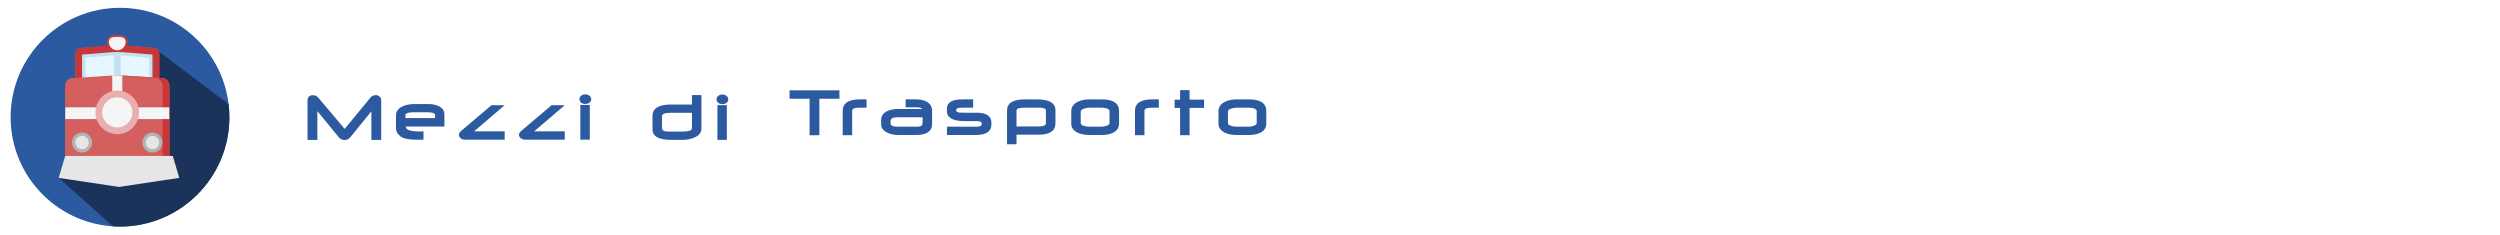
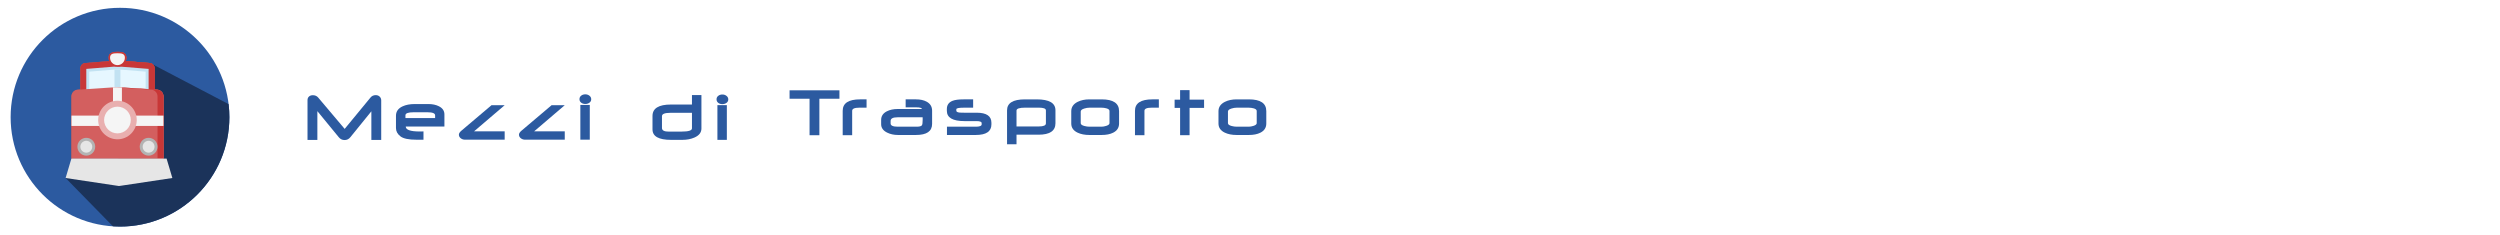
<svg xmlns="http://www.w3.org/2000/svg" version="1.1" id="Layer_1" x="0px" y="0px" viewBox="0 0 640 60" xml:space="preserve" width="640" height="60">
  <defs id="defs53">










	
	






		
		
		
	
	
	

	
	
	

	
	
</defs>
  <g id="g20">
</g>
  <g id="g22">
</g>
  <g id="g24">
</g>
  <g id="g26">
</g>
  <g id="g28">
</g>
  <g id="g30">
</g>
  <g id="g32">
</g>
  <g id="g34">
</g>
  <g id="g36">
</g>
  <g id="g38">
</g>
  <g id="g40">
</g>
  <g id="g42">
</g>
  <g id="g44">
</g>
  <g id="g46">
</g>
  <g id="g48">
</g>
  <g id="g20-3" transform="translate(-233.9404,-71.36002)">
</g>
  <g id="g22-5" transform="translate(-233.9404,-71.36002)">
</g>
  <g id="g24-6" transform="translate(-233.9404,-71.36002)">
</g>
  <g id="g26-2" transform="translate(-233.9404,-71.36002)">
</g>
  <g id="g28-9" transform="translate(-233.9404,-71.36002)">
</g>
  <g id="g30-1" transform="translate(-233.9404,-71.36002)">
</g>
  <g id="g32-2" transform="translate(-233.9404,-71.36002)">
</g>
  <g id="g34-7" transform="translate(-233.9404,-71.36002)">
</g>
  <g id="g36-0" transform="translate(-233.9404,-71.36002)">
</g>
  <g id="g38-9" transform="translate(-233.9404,-71.36002)">
</g>
  <g id="g40-3" transform="translate(-233.9404,-71.36002)">
</g>
  <g id="g42-6" transform="translate(-233.9404,-71.36002)">
</g>
  <g id="g44-0" transform="translate(-233.9404,-71.36002)">
</g>
  <g id="g46-6" transform="translate(-233.9404,-71.36002)">
</g>
  <g id="g48-2" transform="translate(-233.9404,-71.36002)">
</g>
  <g id="g1038" transform="matrix(0.1147234,0,0,0.1147234,-320.9856,1.471168)">
</g>
  <g id="g1040" transform="matrix(0.1147234,0,0,0.1147234,-320.9856,1.471168)">
</g>
  <g id="g1042" transform="matrix(0.1147234,0,0,0.1147234,-320.9856,1.471168)">
</g>
  <g id="g1044" transform="matrix(0.1147234,0,0,0.1147234,-320.9856,1.471168)">
</g>
  <g id="g1046" transform="matrix(0.1147234,0,0,0.1147234,-320.9856,1.471168)">
</g>
  <g id="g1048" transform="matrix(0.1147234,0,0,0.1147234,-320.9856,1.471168)">
</g>
  <g id="g1050" transform="matrix(0.1147234,0,0,0.1147234,-320.9856,1.471168)">
</g>
  <g id="g1052" transform="matrix(0.1147234,0,0,0.1147234,-320.9856,1.471168)">
</g>
  <g id="g1054" transform="matrix(0.1147234,0,0,0.1147234,-320.9856,1.471168)">
</g>
  <g id="g1056" transform="matrix(0.1147234,0,0,0.1147234,-320.9856,1.471168)">
</g>
  <g id="g1058" transform="matrix(0.1147234,0,0,0.1147234,-320.9856,1.471168)">
</g>
  <g id="g1060" transform="matrix(0.1147234,0,0,0.1147234,-320.9856,1.471168)">
</g>
  <g id="g1062" transform="matrix(0.1147234,0,0,0.1147234,-320.9856,1.471168)">
</g>
  <g id="g1064" transform="matrix(0.1147234,0,0,0.1147234,-320.9856,1.471168)">
</g>
  <g id="g1066" transform="matrix(0.1147234,0,0,0.1147234,-320.9856,1.471168)">
</g>
  <g id="g5568" transform="translate(-30.2535,-162.4985)">
    <g id="g5518" transform="translate(0,1.07367)">
      <path d="m 127.845,197.25 h -2.523 v -7.328 l -5.386,6.639 q -0.582,0.716 -1.467,0.716 -0.904,0 -1.485,-0.716 l -5.485,-6.684 v 7.364 l -2.523,0.009 v -10.182 q 0,-0.591 0.376,-0.931 0.385,-0.34 0.984,-0.34 0.868,0 1.378,0.608 l 6.773,8.017 6.612,-8.026 q 0.51,-0.617 1.342,-0.617 0.617,0 1.011,0.385 0.394,0.376 0.394,0.984 z" id="path3486" style="font-size:18.324px;font-family:Neuropolitical;-inkscape-font-specification:Neuropolitical;letter-spacing:2.945px;fill:#2c5aa0;stroke-width:1.963;stroke-linecap:round;stroke-linejoin:round" />
      <path d="m 144.023,193.823 h -9.896 q 0,1.262 3.552,1.262 0.233,0 0.564,-0.009 0.331,-0.009 0.421,-0.009 v 2.129 h -1.763 q -3.015,0 -4.125,-0.859 -1.154,-0.886 -1.154,-2.129 v -3.158 q 0,-1.619 1.691,-2.398 1.271,-0.591 3.105,-0.591 h 3.525 q 1.539,0 2.657,0.564 1.423,0.707 1.423,2.085 z m -2.38,-2.174 v -0.698 q 0,-0.787 -1.986,-0.787 h -3.525 q -2.085,0 -2.085,0.769 v 0.716 z" id="path3483" style="font-size:18.324px;font-family:Neuropolitical;-inkscape-font-specification:Neuropolitical;letter-spacing:2.945px;fill:#2c5aa0;stroke-width:1.963;stroke-linecap:round;stroke-linejoin:round" />
      <path d="m 159.449,197.187 h -10.155 q -0.591,0 -1.056,-0.34 -0.51,-0.376 -0.51,-0.948 0,-0.465 0.626,-1.002 l 7.721,-6.54 h 3.373 l -7.838,6.693 h 7.838 z" id="path3480" style="font-size:18.324px;font-family:Neuropolitical;-inkscape-font-specification:Neuropolitical;letter-spacing:2.945px;fill:#2c5aa0;stroke-width:1.963;stroke-linecap:round;stroke-linejoin:round" />
      <path d="M 174.831,197.187 H 164.676 q -0.591,0 -1.056,-0.34 -0.51,-0.376 -0.51,-0.948 0,-0.465 0.626,-1.002 l 7.721,-6.54 h 3.373 l -7.838,6.693 h 7.838 z" id="path3477" style="font-size:18.324px;font-family:Neuropolitical;-inkscape-font-specification:Neuropolitical;letter-spacing:2.945px;fill:#2c5aa0;stroke-width:1.963;stroke-linecap:round;stroke-linejoin:round" />
      <path d="m 181.605,186.835 q 0,0.564 -0.492,0.904 -0.429,0.304 -1.02,0.304 -0.599,0 -1.02,-0.304 -0.474,-0.349 -0.474,-0.931 0,-0.582 0.474,-0.922 0.421,-0.313 1.02,-0.313 0.591,0 1.029,0.331 0.483,0.358 0.483,0.931 z m -0.367,10.352 h -2.416 v -8.894 h 2.416 z" id="path3474" style="font-size:18.324px;font-family:Neuropolitical;-inkscape-font-specification:Neuropolitical;letter-spacing:2.945px;fill:#2c5aa0;stroke-width:1.963;stroke-linecap:round;stroke-linejoin:round" />
    </g>
    <g id="g5522" transform="translate(61.70399,-15.17303)">
      <path d="m 148.117,210.57 q 0,1.521 -1.781,2.308 -1.36,0.599 -3.105,0.599 h -2.881 q -4.76,0 -4.76,-2.675 v -3.445 q 0,-2.926 4.733,-2.926 h 5.368 v -2.425 h 2.425 z m -2.425,-0.036 v -3.982 h -5.485 q -2.192,0 -2.192,0.85 v 3.042 q 0,0.939 1.798,0.922 l 3.23,-0.009 q 2.648,0 2.648,-0.823 z" id="path3471" style="font-size:18.324px;font-family:Neuropolitical;-inkscape-font-specification:Neuropolitical;letter-spacing:2.945px;fill:#2c5aa0;stroke-width:1.963;stroke-linecap:round;stroke-linejoin:round" />
      <path d="m 154.99,203.126 q 0,0.564 -0.492,0.904 -0.429,0.304 -1.02,0.304 -0.599,0 -1.02,-0.304 -0.474,-0.349 -0.474,-0.931 0,-0.582 0.474,-0.922 0.421,-0.313 1.02,-0.313 0.591,0 1.029,0.331 0.483,0.358 0.483,0.931 z m -0.367,10.352 h -2.416 v -8.894 h 2.416 z" id="path3468" style="font-size:18.324px;font-family:Neuropolitical;-inkscape-font-specification:Neuropolitical;letter-spacing:2.945px;fill:#2c5aa0;stroke-width:1.963;stroke-linecap:round;stroke-linejoin:round" />
    </g>
    <g id="g5547" transform="translate(148.1139,-29.57953)">
      <path d="m 97.037,217.354 h -5.136 v 9.341 h -2.514 v -9.341 h -5.118 v -2.156 h 12.768 z" id="path3465" style="font-size:18.324px;font-family:Neuropolitical;-inkscape-font-specification:Neuropolitical;letter-spacing:2.945px;fill:#2c5aa0;stroke-width:1.963;stroke-linecap:round;stroke-linejoin:round" />
      <path d="m 103.981,219.644 h -1.861 q -1.825,0 -1.825,0.796 v 6.254 h -2.425 v -6.254 q 0,-2.926 4.474,-2.926 h 1.637 z" id="path3462" style="font-size:18.324px;font-family:Neuropolitical;-inkscape-font-specification:Neuropolitical;letter-spacing:2.945px;fill:#2c5aa0;stroke-width:1.963;stroke-linecap:round;stroke-linejoin:round" />
      <path d="m 120.759,223.787 q 0,2.845 -4.134,2.845 h -4.617 q -1.539,0 -2.765,-0.608 -1.53,-0.761 -1.53,-2.147 v -1.092 q 0,-1.467 1.458,-2.21 1.145,-0.591 2.774,-0.591 h 6.192 q 0,-0.429 -1.512,-0.429 h -2.639 v -2.04 h 2.639 q 1.673,0 2.765,0.608 1.369,0.761 1.369,2.299 z m -2.416,-1.02 v -0.259 l -0.009,-0.403 h -6.433 q -1.763,0 -1.763,0.939 v 0.635 q 0,0.832 1.816,0.832 h 4.867 q 1.065,0 1.324,-0.358 0.197,-0.277 0.197,-1.387 z" id="path3459" style="font-size:18.324px;font-family:Neuropolitical;-inkscape-font-specification:Neuropolitical;letter-spacing:2.945px;fill:#2c5aa0;stroke-width:1.963;stroke-linecap:round;stroke-linejoin:round" />
      <path d="m 135.943,223.912 q 0,2.72 -4.008,2.72 h -7.373 v -2.12 h 7.381 q 1.503,0 1.503,-0.599 v -0.322 q 0,-0.51 -1.342,-0.51 h -3.069 q -4.5,0 -4.5,-2.631 v -0.465 q 0,-1.548 1.494,-2.112 0.939,-0.358 2.8,-0.358 h 2.434 v 2.129 h -2.353 q -1.95,0 -1.95,0.403 v 0.385 q 0,0.385 0.895,0.474 0.242,0.027 1.19,0.027 h 3.132 q 3.767,0 3.767,2.586 z" id="path3456" style="font-size:18.324px;font-family:Neuropolitical;-inkscape-font-specification:Neuropolitical;letter-spacing:2.945px;fill:#2c5aa0;stroke-width:1.963;stroke-linecap:round;stroke-linejoin:round" />
      <path d="m 152.336,223.635 q 0,2.926 -4.348,2.926 h -5.619 v 2.443 h -2.425 v -8.67 q 0,-2.818 4.581,-2.818 h 3.006 q 4.805,0 4.805,2.792 z m -2.443,0.027 v -3.328 q 0,-0.698 -1.834,-0.698 h -3.454 q -2.237,0 -2.237,0.743 v 4.071 h 5.699 q 1.825,0 1.825,-0.787 z" id="path3453" style="font-size:18.324px;font-family:Neuropolitical;-inkscape-font-specification:Neuropolitical;letter-spacing:2.945px;fill:#2c5aa0;stroke-width:1.963;stroke-linecap:round;stroke-linejoin:round" />
      <path d="m 168.621,223.698 q 0,1.593 -1.521,2.353 -1.163,0.582 -2.935,0.582 h -3.14 q -1.772,0 -3.015,-0.591 -1.628,-0.769 -1.628,-2.344 v -3.158 q 0,-1.557 1.619,-2.38 1.279,-0.644 3.015,-0.644 h 3.149 q 4.456,0 4.456,3.006 z m -2.452,-0.089 v -3.123 q 0,-0.465 -0.814,-0.68 -0.564,-0.161 -1.244,-0.161 h -3.069 q -0.653,0 -1.324,0.215 -0.913,0.277 -0.913,0.769 v 2.979 q 0,0.474 0.939,0.725 0.671,0.179 1.306,0.179 h 3.069 q 0.555,0 1.208,-0.206 0.841,-0.268 0.841,-0.698 z" id="path3450" style="font-size:18.324px;font-family:Neuropolitical;-inkscape-font-specification:Neuropolitical;letter-spacing:2.945px;fill:#2c5aa0;stroke-width:1.963;stroke-linecap:round;stroke-linejoin:round" />
      <path d="m 178.805,219.644 h -1.861 q -1.825,0 -1.825,0.796 v 6.254 h -2.425 v -6.254 q 0,-2.926 4.474,-2.926 h 1.637 z" id="path3447" style="font-size:18.324px;font-family:Neuropolitical;-inkscape-font-specification:Neuropolitical;letter-spacing:2.945px;fill:#2c5aa0;stroke-width:1.963;stroke-linecap:round;stroke-linejoin:round" />
      <path d="m 190.384,219.698 h -3.713 v 6.988 h -2.425 v -6.988 h -1.405 v -2.103 h 1.405 v -2.443 h 2.425 v 2.434 h 3.713 z" id="path3444" style="font-size:18.324px;font-family:Neuropolitical;-inkscape-font-specification:Neuropolitical;letter-spacing:2.945px;fill:#2c5aa0;stroke-width:1.963;stroke-linecap:round;stroke-linejoin:round" />
      <path d="m 206.311,223.698 q 0,1.593 -1.521,2.353 -1.163,0.582 -2.935,0.582 h -3.14 q -1.772,0 -3.015,-0.591 -1.628,-0.769 -1.628,-2.344 v -3.158 q 0,-1.557 1.619,-2.38 1.279,-0.644 3.015,-0.644 h 3.149 q 4.456,0 4.456,3.006 z m -2.452,-0.089 v -3.123 q 0,-0.465 -0.814,-0.68 -0.564,-0.161 -1.244,-0.161 h -3.069 q -0.653,0 -1.324,0.215 -0.913,0.277 -0.913,0.769 v 2.979 q 0,0.474 0.939,0.725 0.671,0.179 1.306,0.179 h 3.069 q 0.555,0 1.208,-0.206 0.841,-0.268 0.841,-0.698 z" id="path3441" style="font-size:18.324px;font-family:Neuropolitical;-inkscape-font-specification:Neuropolitical;letter-spacing:2.945px;fill:#2c5aa0;stroke-width:1.963;stroke-linecap:round;stroke-linejoin:round" />
    </g>
  </g>
-   <g id="g5611" transform="matrix(0.5544555,0,0,0.5544555,-49.83526,-42.34809)">
-     <g id="g3215" transform="translate(49.92679,54.22904)">
-       <circle style="fill:#2c5aa0;fill-opacity:1;stroke-width:0.197" cx="95.363" cy="76.256" r="50.5" id="circle2-1" />
-       <path style="fill:#1b335a;fill-opacity:1;stroke-width:0.197" d="M 145.504,70.228 111.144,44.312 c -0.151,23.554 -2.563,67.497 -44.096,59.966 l 25.063,22.371 c 1.076,0.069 2.16,0.107 3.253,0.107 27.89,0 50.5,-22.61 50.5,-50.5 0,-2.04 -0.124,-4.051 -0.359,-6.027 z" id="path4-9" />
-     </g>
-     <path style="fill:#cc584c;stroke-width:0.194" d="m 163.374,113.547 v -12.385 c 0,-1.277 -1.036,-2.457 -2.303,-2.622 l -14.727,-1.19 c -1.276,-0.033 -3.366,-0.038 -4.643,-0.012 l -14.726,1.202 c -1.266,0.164 -2.303,1.344 -2.303,2.621 v 12.385 z" id="path4103" />
-     <path style="fill:#bf5347;stroke-width:0.194" d="m 161.071,98.541 -14.727,-1.19 c -1.027,-0.026 -2.574,-0.034 -3.807,-0.022 0.544,0.005 1.06,0.012 1.485,0.022 l 14.727,1.19 c 1.266,0.165 2.303,1.344 2.303,2.622 v 12.385 h 2.322 v -12.385 c 0,-1.277 -1.036,-2.457 -2.303,-2.622 z" id="path4105" />
-     <path style="fill:#c2e2f2;stroke-width:0.194" d="m 127.768,112.773 v -11.19 l 14.09,-1.149 c 0.516,-0.01 1.155,-0.015 1.811,-0.015 0.89,0 1.814,0.009 2.513,0.025 l 14.096,1.139 v 11.189 z" id="path4107" />
-     <path style="fill:#cceeff;stroke-width:0.194" d="m 129.316,113.547 v -10.537 l 12.619,-1.029 c 0.499,-0.009 1.108,-0.013 1.734,-0.013 0.858,0 1.749,0.008 2.433,0.023 l 12.628,1.021 v 10.535 z" id="path4109" />
-     <rect id="SVGCleanerId_0" x="142.475" y="101.937" style="fill:#c2e2f2;stroke-width:0.194" width="3.096" height="10.062" />
-     <path style="fill:#cc584c;stroke-width:0.194" d="M 168.018,148.379 V 115.87 c 0,-1.703 -1.386,-3.242 -3.08,-3.417 l -17.82,-1.163 c -1.702,-0.035 -4.489,-0.041 -6.192,-0.012 l -17.82,1.176 c -1.694,0.176 -3.079,1.714 -3.079,3.417 v 32.509 z" id="path4112" />
-     <path style="fill:#bf5347;stroke-width:0.194" d="m 164.938,112.452 -17.82,-1.163 c -1.368,-0.028 -3.426,-0.036 -5.068,-0.024 0.722,0.005 1.409,0.014 1.972,0.024 l 17.82,1.163 c 1.694,0.176 3.08,1.714 3.08,3.417 v 32.509 h 3.096 V 115.87 c 0,-1.703 -1.386,-3.241 -3.08,-3.417 z" id="path4114" />
-     <path style="fill:#994239;stroke-width:0.194" d="m 146.345,125.932 v -14.657 c -1.689,-0.022 -4.644,-0.05 -4.644,-0.05 v 14.707 h -21.673 v 5.418 h 20.899 5.418 21.673 v -5.418 z" id="path4116" />
-     <circle style="fill:#f5f5f5;stroke-width:0.194" cx="144.023" cy="128.254" r="8.514" id="circle4118" />
-     <circle style="fill:none;stroke:#242424;stroke-width:0.774;stroke-miterlimit:10" cx="144.023" cy="128.254" r="8.514" id="circle4138" />
-     <circle style="fill:#b3b3b3;stroke-width:0.194" cx="127.768" cy="142.187" r="4.644" id="circle4140" />
-     <circle style="fill:#e6e6e6;stroke-width:0.194" cx="127.768" cy="142.187" r="3.096" id="circle4142" />
-     <circle style="fill:#b3b3b3;stroke-width:0.194" cx="160.278" cy="142.187" r="4.644" id="circle4144" />
-     <circle style="fill:#e6e6e6;stroke-width:0.194" cx="160.278" cy="142.187" r="3.096" id="circle4146" />
-     <path style="fill:#cc584c;stroke-width:0.194" d="m 148.667,95.745 c 0,2.564 -2.081,4.644 -4.644,4.644 -2.564,0 -4.644,-2.081 -4.644,-4.644 0,-2.564 2.08,-3.096 4.644,-3.096 2.564,0 4.644,0.533 4.644,3.096 z" id="path4148" />
-     <path style="fill:#bf5347;stroke-width:0.194" d="m 144.023,92.648 c -0.131,0 -0.259,0.002 -0.387,0.005 2.383,0.055 4.257,0.656 4.257,3.091 0,2.434 -1.874,4.428 -4.257,4.625 0.128,0.011 0.256,0.019 0.387,0.019 2.564,0 4.644,-2.081 4.644,-4.644 0,-2.564 -2.08,-3.096 -4.644,-3.096 z" id="path4150" />
-     <path id="SVGCleanerId_1" style="fill:#f5f5f5;stroke-width:0.194" d="m 147.893,95.745 c 0,2.138 -1.732,3.87 -3.87,3.87 -2.137,0 -3.87,-1.732 -3.87,-3.87 0,-2.138 1.733,-2.322 3.87,-2.322 2.138,0 3.87,0.184 3.87,2.322 z" />
-     <path style="fill:#c83737;stroke-width:0.194" d="m 163.374,113.547 v -12.385 c 0,-1.277 -1.036,-2.457 -2.303,-2.622 l -14.727,-1.19 c -1.276,-0.033 -3.366,-0.038 -4.643,-0.012 l -14.726,1.202 c -1.266,0.164 -2.303,1.344 -2.303,2.621 v 12.385 z" id="path4153" />
-     <path style="fill:#c83737;stroke-width:0.194" d="m 161.071,98.541 -14.727,-1.19 c -1.027,-0.026 -2.574,-0.034 -3.807,-0.022 0.544,0.005 1.06,0.012 1.485,0.022 l 14.727,1.19 c 1.266,0.165 2.303,1.344 2.303,2.622 v 12.385 h 2.322 v -12.385 c 0,-1.277 -1.036,-2.457 -2.303,-2.622 z" id="path4155" />
-     <path style="fill:#c2e2f2;stroke-width:0.194" d="m 127.768,112.773 v -11.19 l 14.09,-1.149 c 0.516,-0.01 1.155,-0.015 1.811,-0.015 0.89,0 1.814,0.009 2.513,0.025 l 14.096,1.139 v 11.189 z" id="path4157" />
-     <path style="fill:#e6f7ff;stroke-width:0.194" d="m 129.316,113.547 v -10.537 l 12.619,-1.029 c 0.499,-0.009 1.108,-0.013 1.734,-0.013 0.858,0 1.749,0.008 2.433,0.023 l 12.628,1.021 v 10.535 z" id="path4159" />
-     <g id="g4162" transform="matrix(0.1935089,0,0,0.1935089,94.4846,82.58597)">
+   <g id="g3215" transform="matrix(0.5544555,0,0,0.5544555,-22.15309,-12.2805)">
+     <circle style="fill:#2c5aa0;fill-opacity:1;stroke-width:0.197" cx="95.363" cy="76.256" r="50.5" id="circle2-1" />
+     <path style="fill:#1b335a;fill-opacity:1;stroke-width:0.197" d="M 145.504,70.228 109.275,51.269 c -0.151,23.554 3.408,44.106 -39.025,53.069 l 21.861,22.31 c 1.076,0.069 2.16,0.107 3.253,0.107 27.89,0 50.5,-22.61 50.5,-50.5 0,-2.04 -0.124,-4.051 -0.359,-6.027 z" id="path4-9" />
+   </g>
+   <g id="g1101" transform="matrix(0.8849922,0,0,0.8849922,3.503149,5.270599)">
+     <path style="fill:#cc584c;stroke-width:0.107" d="m 40.748,20.609 v -6.867 c 0,-0.708 -0.575,-1.362 -1.277,-1.454 l -8.165,-0.66 c -0.708,-0.018 -1.866,-0.021 -2.575,-0.006 l -8.165,0.666 c -0.702,0.091 -1.277,0.745 -1.277,1.453 v 6.867 z" id="path4103" />
+     <path style="fill:#bf5347;stroke-width:0.107" d="m 39.471,12.289 -8.165,-0.66 c -0.57,-0.015 -1.427,-0.019 -2.111,-0.012 0.302,0.003 0.588,0.007 0.823,0.012 l 8.165,0.66 c 0.702,0.091 1.277,0.745 1.277,1.454 v 6.867 h 1.288 v -6.867 c 0,-0.708 -0.575,-1.362 -1.277,-1.454 z" id="path4105" />
+     <path style="fill:#c2e2f2;stroke-width:0.107" d="M 21.006,20.18 V 13.975 l 7.812,-0.637 c 0.286,-0.005 0.64,-0.008 1.004,-0.008 0.494,0 1.006,0.005 1.393,0.014 l 7.816,0.632 v 6.204 z" id="path4107" />
+     <path style="fill:#cceeff;stroke-width:0.107" d="m 21.865,20.609 v -5.842 l 6.997,-0.571 c 0.277,-0.005 0.615,-0.007 0.961,-0.007 0.476,0 0.97,0.004 1.349,0.013 l 7.001,0.566 v 5.841 z" id="path4109" />
+     <rect id="SVGCleanerId_0" x="29.161" y="14.171" style="fill:#c2e2f2;stroke-width:0.107" width="1.717" height="5.579" />
+     <path style="fill:#cc584c;stroke-width:0.107" d="M 43.323,39.921 V 21.896 c 0,-0.944 -0.768,-1.797 -1.708,-1.895 l -9.88,-0.645 c -0.944,-0.019 -2.489,-0.023 -3.433,-0.007 l -9.88,0.652 c -0.939,0.098 -1.707,0.951 -1.707,1.895 V 39.921 Z" id="path4112" />
+     <path style="fill:#bf5347;stroke-width:0.107" d="m 41.616,20.002 -9.88,-0.645 c -0.758,-0.015 -1.899,-0.02 -2.81,-0.013 0.4,0.003 0.781,0.008 1.094,0.013 l 9.88,0.645 c 0.939,0.098 1.708,0.951 1.708,1.895 v 18.025 h 1.717 V 21.896 c 0,-0.944 -0.768,-1.797 -1.708,-1.895 z" id="path4114" />
+     <path style="fill:#994239;stroke-width:0.107" d="M 31.307,27.476 V 19.349 C 30.37,19.337 28.732,19.321 28.732,19.321 v 8.154 H 16.715 v 3.004 h 11.588 3.004 12.017 v -3.004 z" id="path4116" />
+     <circle style="fill:#f5f5f5;stroke-width:0.107" cx="30.019" cy="28.763" r="4.721" id="circle4118" />
+     <circle style="fill:none;stroke:#242424;stroke-width:0.429;stroke-miterlimit:10" cx="30.019" cy="28.763" r="4.721" id="circle4138" />
+     <circle style="fill:#b3b3b3;stroke-width:0.107" cx="21.006" cy="36.488" r="2.575" id="circle4140" />
+     <circle style="fill:#e6e6e6;stroke-width:0.107" cx="21.006" cy="36.488" r="1.717" id="circle4142" />
+     <circle style="fill:#b3b3b3;stroke-width:0.107" cx="39.032" cy="36.488" r="2.575" id="circle4144" />
+     <circle style="fill:#e6e6e6;stroke-width:0.107" cx="39.032" cy="36.488" r="1.717" id="circle4146" />
+     <path style="fill:#cc584c;stroke-width:0.107" d="m 32.594,10.738 c 0,1.422 -1.154,2.575 -2.575,2.575 -1.422,0 -2.575,-1.154 -2.575,-2.575 0,-1.421 1.153,-1.717 2.575,-1.717 1.422,0 2.575,0.295 2.575,1.717 z" id="path4148" />
+     <path style="fill:#bf5347;stroke-width:0.107" d="m 30.019,9.021 c -0.073,0 -0.144,0.001 -0.215,0.003 1.321,0.03 2.36,0.364 2.36,1.714 0,1.35 -1.039,2.455 -2.36,2.564 0.071,0.006 0.142,0.011 0.215,0.011 1.422,0 2.575,-1.154 2.575,-2.575 0,-1.421 -1.153,-1.717 -2.575,-1.717 z" id="path4150" />
+     <path id="SVGCleanerId_1" style="fill:#f5f5f5;stroke-width:0.107" d="m 32.165,10.738 c 0,1.185 -0.96,2.146 -2.146,2.146 -1.185,0 -2.146,-0.96 -2.146,-2.146 0,-1.185 0.961,-1.288 2.146,-1.288 1.185,0 2.146,0.102 2.146,1.288 z" />
+     <path style="fill:#c83737;stroke-width:0.107" d="m 40.748,20.609 v -6.867 c 0,-0.708 -0.575,-1.362 -1.277,-1.454 l -8.165,-0.66 c -0.708,-0.018 -1.866,-0.021 -2.575,-0.006 l -8.165,0.666 c -0.702,0.091 -1.277,0.745 -1.277,1.453 v 6.867 z" id="path4153" />
+     <path style="fill:#c83737;stroke-width:0.107" d="m 39.471,12.289 -8.165,-0.66 c -0.57,-0.015 -1.427,-0.019 -2.111,-0.012 0.302,0.003 0.588,0.007 0.823,0.012 l 8.165,0.66 c 0.702,0.091 1.277,0.745 1.277,1.454 v 6.867 h 1.288 v -6.867 c 0,-0.708 -0.575,-1.362 -1.277,-1.454 z" id="path4155" />
+     <path style="fill:#c2e2f2;stroke-width:0.107" d="M 21.006,20.18 V 13.975 l 7.812,-0.637 c 0.286,-0.005 0.64,-0.008 1.004,-0.008 0.494,0 1.006,0.005 1.393,0.014 l 7.816,0.632 v 6.204 z" id="path4157" />
+     <path style="fill:#e6f7ff;stroke-width:0.107" d="m 21.865,20.609 v -5.842 l 6.997,-0.571 c 0.277,-0.005 0.615,-0.007 0.961,-0.007 0.476,0 0.97,0.004 1.349,0.013 l 7.001,0.566 v 5.841 z" id="path4159" />
+     <g id="g4162" transform="matrix(0.107292,0,0,0.107292,2.55224,3.442155)">
      <rect id="SVGCleanerId_0_1_" x="248" y="100" style="fill:#c2e2f2" width="16" height="52" />
    </g>
-     <path style="fill:#d35f5f;stroke-width:0.194" d="M 168.018,148.379 V 115.87 c 0,-1.703 -1.386,-3.242 -3.08,-3.417 l -17.82,-1.163 c -1.702,-0.035 -4.489,-0.041 -6.192,-0.012 l -17.82,1.176 c -1.694,0.176 -3.079,1.714 -3.079,3.417 v 32.509 z" id="path4164" />
-     <path style="fill:#c83737;stroke-width:0.194" d="m 164.938,112.452 -17.82,-1.163 c -1.368,-0.028 -3.426,-0.036 -5.068,-0.024 0.722,0.005 1.409,0.014 1.972,0.024 l 17.82,1.163 c 1.694,0.176 3.08,1.714 3.08,3.417 v 32.509 h 3.096 V 115.87 c 0,-1.703 -1.386,-3.241 -3.08,-3.417 z" id="path4166" />
-     <g id="g4172" transform="matrix(0.1935089,0,0,0.1935089,94.4846,82.58597)">
+     <path style="fill:#d35f5f;stroke-width:0.107" d="M 43.323,39.921 V 21.896 c 0,-0.944 -0.768,-1.797 -1.708,-1.895 l -9.88,-0.645 c -0.944,-0.019 -2.489,-0.023 -3.433,-0.007 l -9.88,0.652 c -0.939,0.098 -1.707,0.951 -1.707,1.895 V 39.921 Z" id="path4164" />
+     <path style="fill:#c83737;stroke-width:0.107" d="m 41.616,20.002 -9.88,-0.645 c -0.758,-0.015 -1.899,-0.02 -2.81,-0.013 0.4,0.003 0.781,0.008 1.094,0.013 l 9.88,0.645 c 0.939,0.098 1.708,0.951 1.708,1.895 v 18.025 h 1.717 V 21.896 c 0,-0.944 -0.768,-1.797 -1.708,-1.895 z" id="path4166" />
+     <g id="g4172" transform="matrix(0.107292,0,0,0.107292,2.55224,3.442155)">
      <path style="fill:#f5f5f5" d="M 268,224 V 148.256 C 259.272,148.144 244,148 244,148 v 76 H 132 v 28 h 108 28 112 v -28 z" id="path4168" />
      <circle style="fill:#f5f5f5" cx="256" cy="236" r="44" id="circle4170" />
    </g>
-     <polygon style="fill:#e6e6e6" points="124,340 388,340 404,407.952 256,436 108,407.952 " id="polygon4174" transform="matrix(0.1881336,0,0,0.1490447,96.6562,97.7038)" />
-     <path style="fill:#e9afaf;stroke-width:0.194" d="m 144.023,138.317 c -5.548,0 -10.062,-4.514 -10.062,-10.062 0,-5.548 4.514,-10.062 10.062,-10.062 5.548,0 10.062,4.514 10.062,10.062 0,5.548 -4.514,10.062 -10.062,10.062 z m 0,-17.029 c -3.842,0 -6.966,3.125 -6.966,6.966 0,3.842 3.126,6.966 6.966,6.966 3.841,0 6.966,-3.125 6.966,-6.966 0,-3.842 -3.126,-6.966 -6.966,-6.966 z" id="path4192" />
-     <circle style="fill:#b3b3b3;stroke-width:0.194" cx="127.768" cy="142.187" r="4.644" id="circle4194" />
-     <circle style="fill:#e6e6e6;stroke-width:0.194" cx="127.768" cy="142.187" r="3.096" id="circle4196" />
-     <circle style="fill:#b3b3b3;stroke-width:0.194" cx="160.278" cy="142.187" r="4.644" id="circle4198" />
-     <circle style="fill:#e6e6e6;stroke-width:0.194" cx="160.278" cy="142.187" r="3.096" id="circle4200" />
-     <path style="fill:#c83737;stroke-width:0.194" d="m 148.667,95.745 c 0,2.564 -2.081,4.644 -4.644,4.644 -2.564,0 -4.644,-2.081 -4.644,-4.644 0,-2.564 2.08,-3.096 4.644,-3.096 2.564,0 4.644,0.533 4.644,3.096 z" id="path4202" />
-     <path style="fill:#c83737;stroke-width:0.194" d="m 144.023,92.648 c -0.131,0 -0.259,0.002 -0.387,0.005 2.383,0.055 4.257,0.656 4.257,3.091 0,2.434 -1.874,4.428 -4.257,4.625 0.128,0.011 0.256,0.019 0.387,0.019 2.564,0 4.644,-2.081 4.644,-4.644 0,-2.564 -2.08,-3.096 -4.644,-3.096 z" id="path4204" />
-     <g id="g4207" transform="matrix(0.1935089,0,0,0.1935089,94.4846,82.58597)">
+     <polygon style="fill:#e6e6e6" points="108,407.952 124,340 388,340 404,407.952 256,436 " id="polygon4174" transform="matrix(0.1043117,0,0,0.08263862,3.756296,11.82432)" />
+     <path style="fill:#e9afaf;stroke-width:0.107" d="m 30.019,34.342 c -3.076,0 -5.579,-2.503 -5.579,-5.579 0,-3.076 2.503,-5.579 5.579,-5.579 3.076,0 5.579,2.503 5.579,5.579 0,3.076 -2.503,5.579 -5.579,5.579 z m 0,-9.442 c -2.13,0 -3.863,1.733 -3.863,3.863 0,2.13 1.733,3.863 3.863,3.863 2.13,0 3.863,-1.733 3.863,-3.863 0,-2.13 -1.733,-3.863 -3.863,-3.863 z" id="path4192" />
+     <circle style="fill:#b3b3b3;stroke-width:0.107" cx="21.006" cy="36.488" r="2.575" id="circle4194" />
+     <circle style="fill:#e6e6e6;stroke-width:0.107" cx="21.006" cy="36.488" r="1.717" id="circle4196" />
+     <circle style="fill:#b3b3b3;stroke-width:0.107" cx="39.032" cy="36.488" r="2.575" id="circle4198" />
+     <circle style="fill:#e6e6e6;stroke-width:0.107" cx="39.032" cy="36.488" r="1.717" id="circle4200" />
+     <path style="fill:#c83737;stroke-width:0.107" d="m 32.594,10.738 c 0,1.422 -1.154,2.575 -2.575,2.575 -1.422,0 -2.575,-1.154 -2.575,-2.575 0,-1.421 1.153,-1.717 2.575,-1.717 1.422,0 2.575,0.295 2.575,1.717 z" id="path4202" />
+     <path style="fill:#c83737;stroke-width:0.107" d="m 30.019,9.021 c -0.073,0 -0.144,0.001 -0.215,0.003 1.321,0.03 2.36,0.364 2.36,1.714 0,1.35 -1.039,2.455 -2.36,2.564 0.071,0.006 0.142,0.011 0.215,0.011 1.422,0 2.575,-1.154 2.575,-2.575 0,-1.421 -1.153,-1.717 -2.575,-1.717 z" id="path4204" />
+     <g id="g4207" transform="matrix(0.107292,0,0,0.107292,2.55224,3.442155)">
      <path id="SVGCleanerId_1_1_" style="fill:#f5f5f5" d="m 276,68 c 0,11.048 -8.952,20 -20,20 -11.044,0 -20,-8.952 -20,-20 0,-11.048 8.956,-12 20,-12 11.048,0 20,0.952 20,12 z" />
    </g>
  </g>
</svg>
